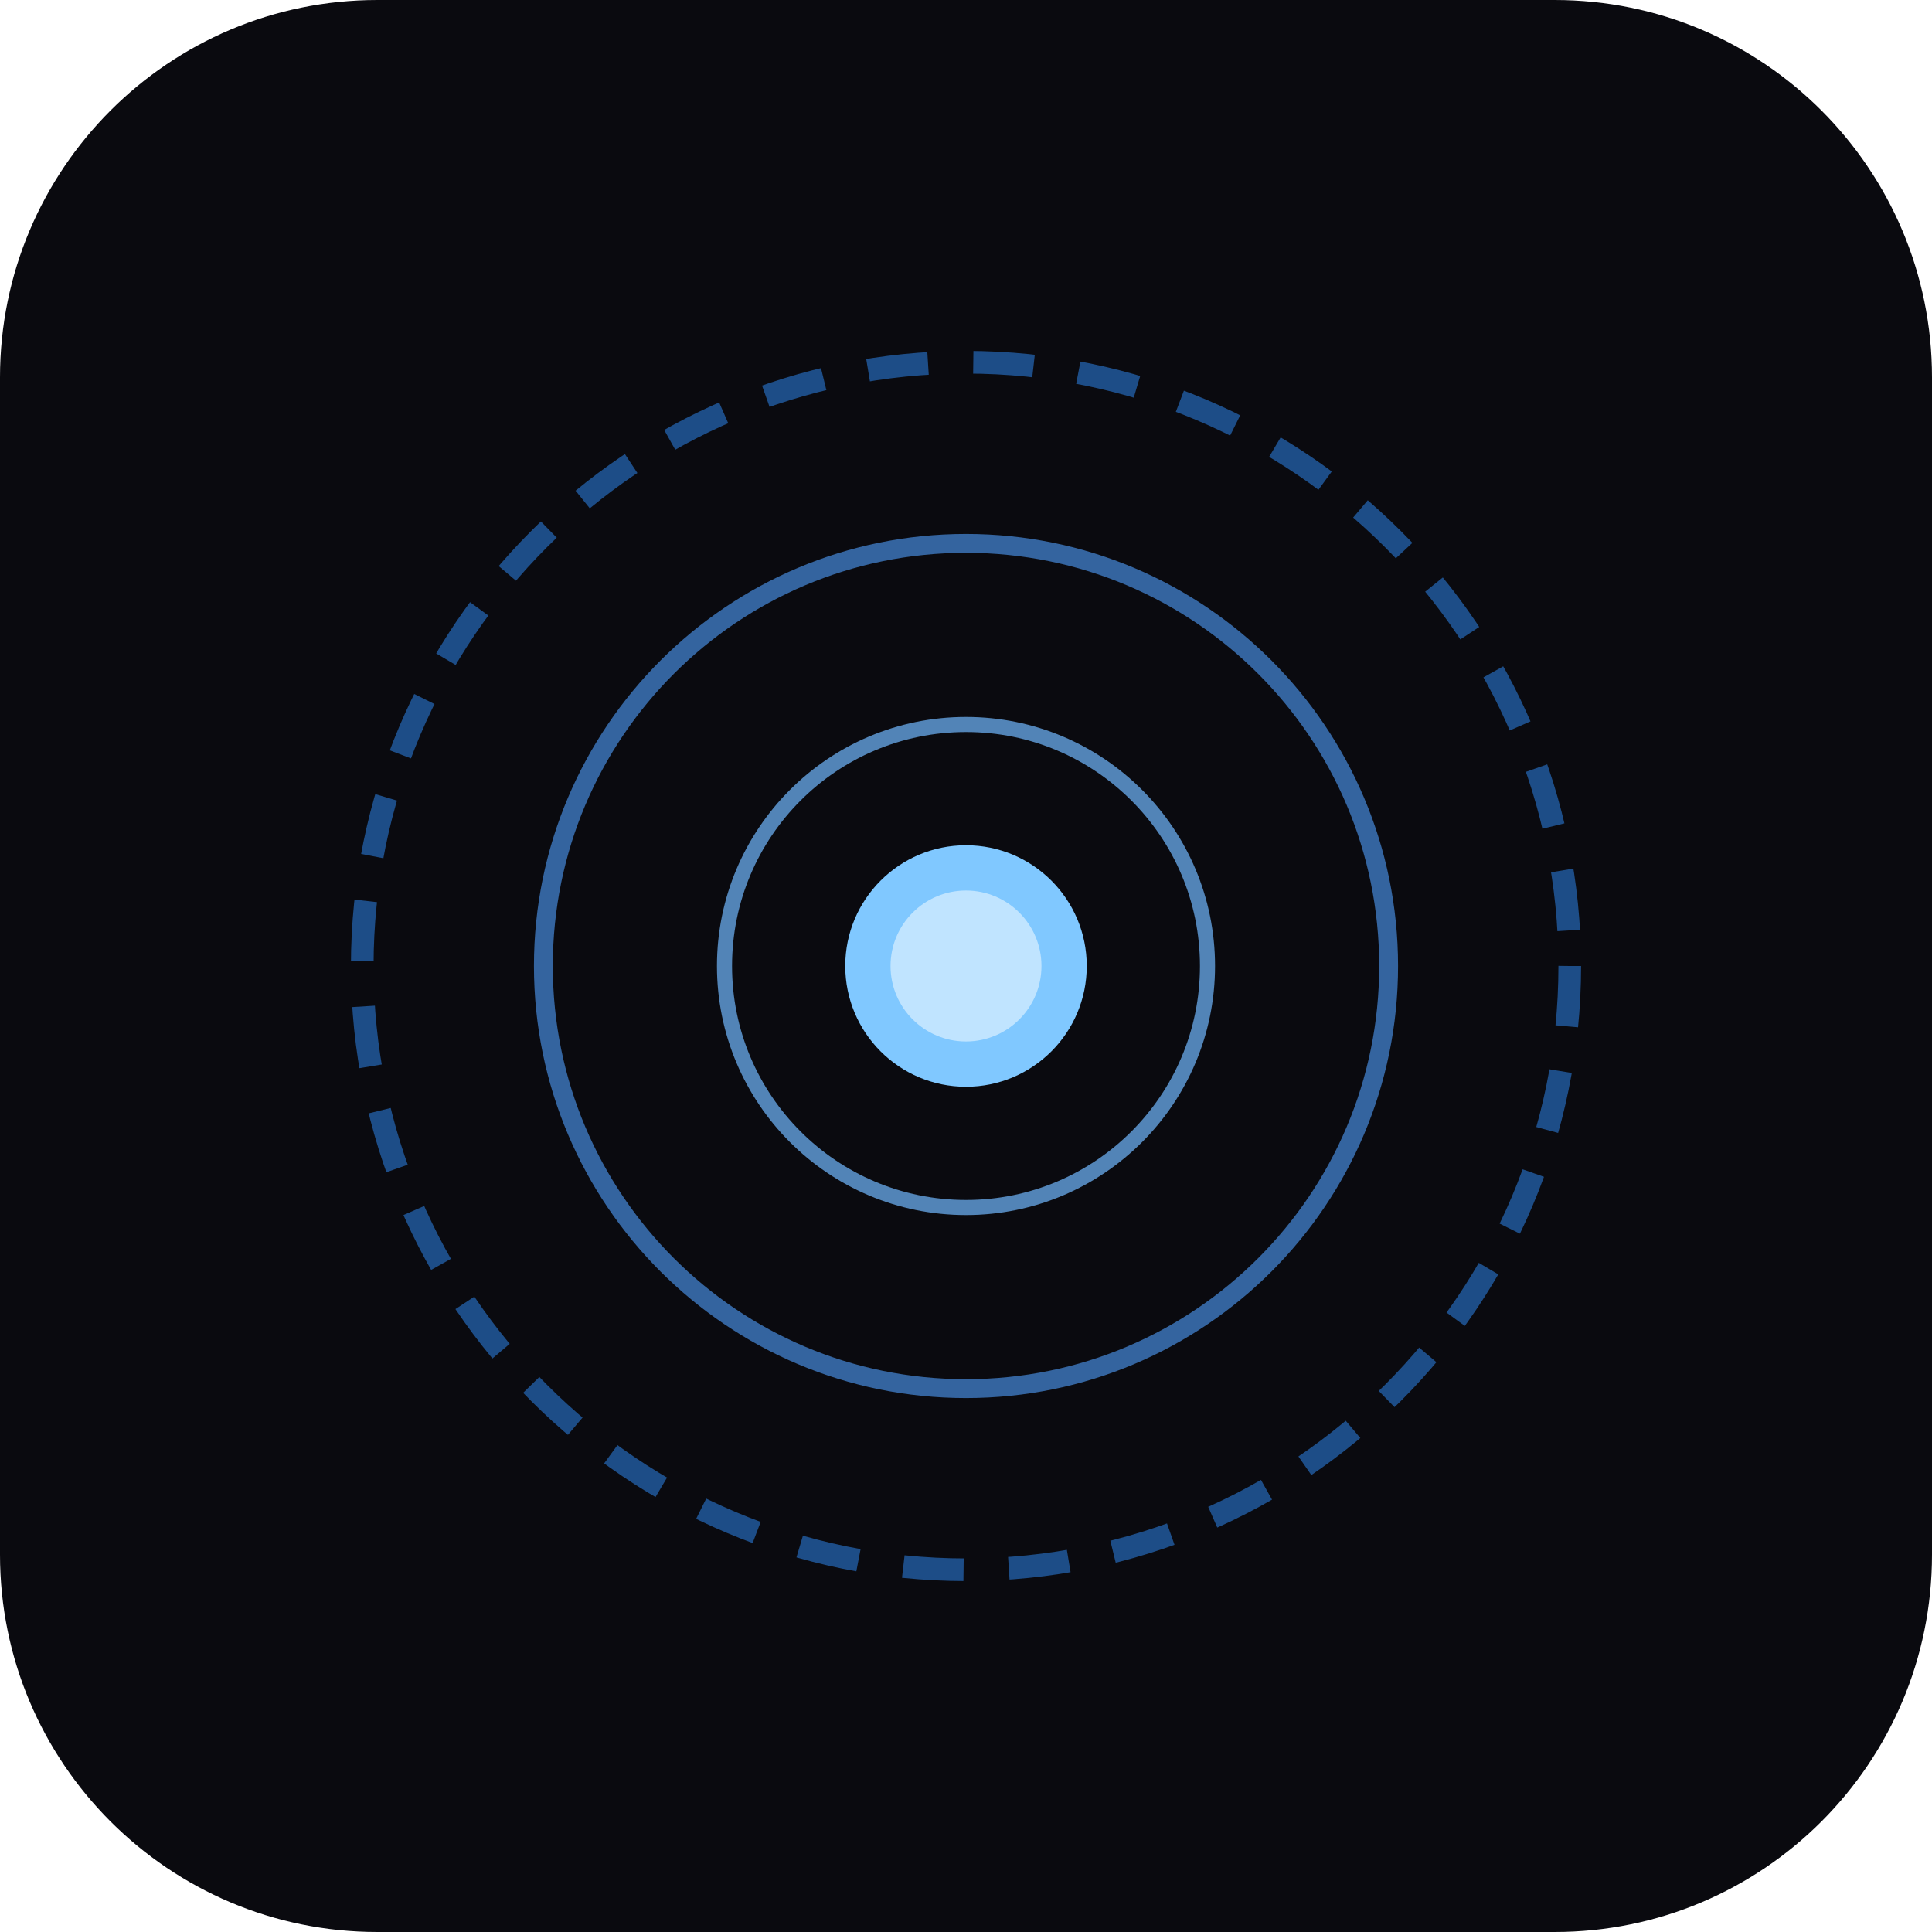
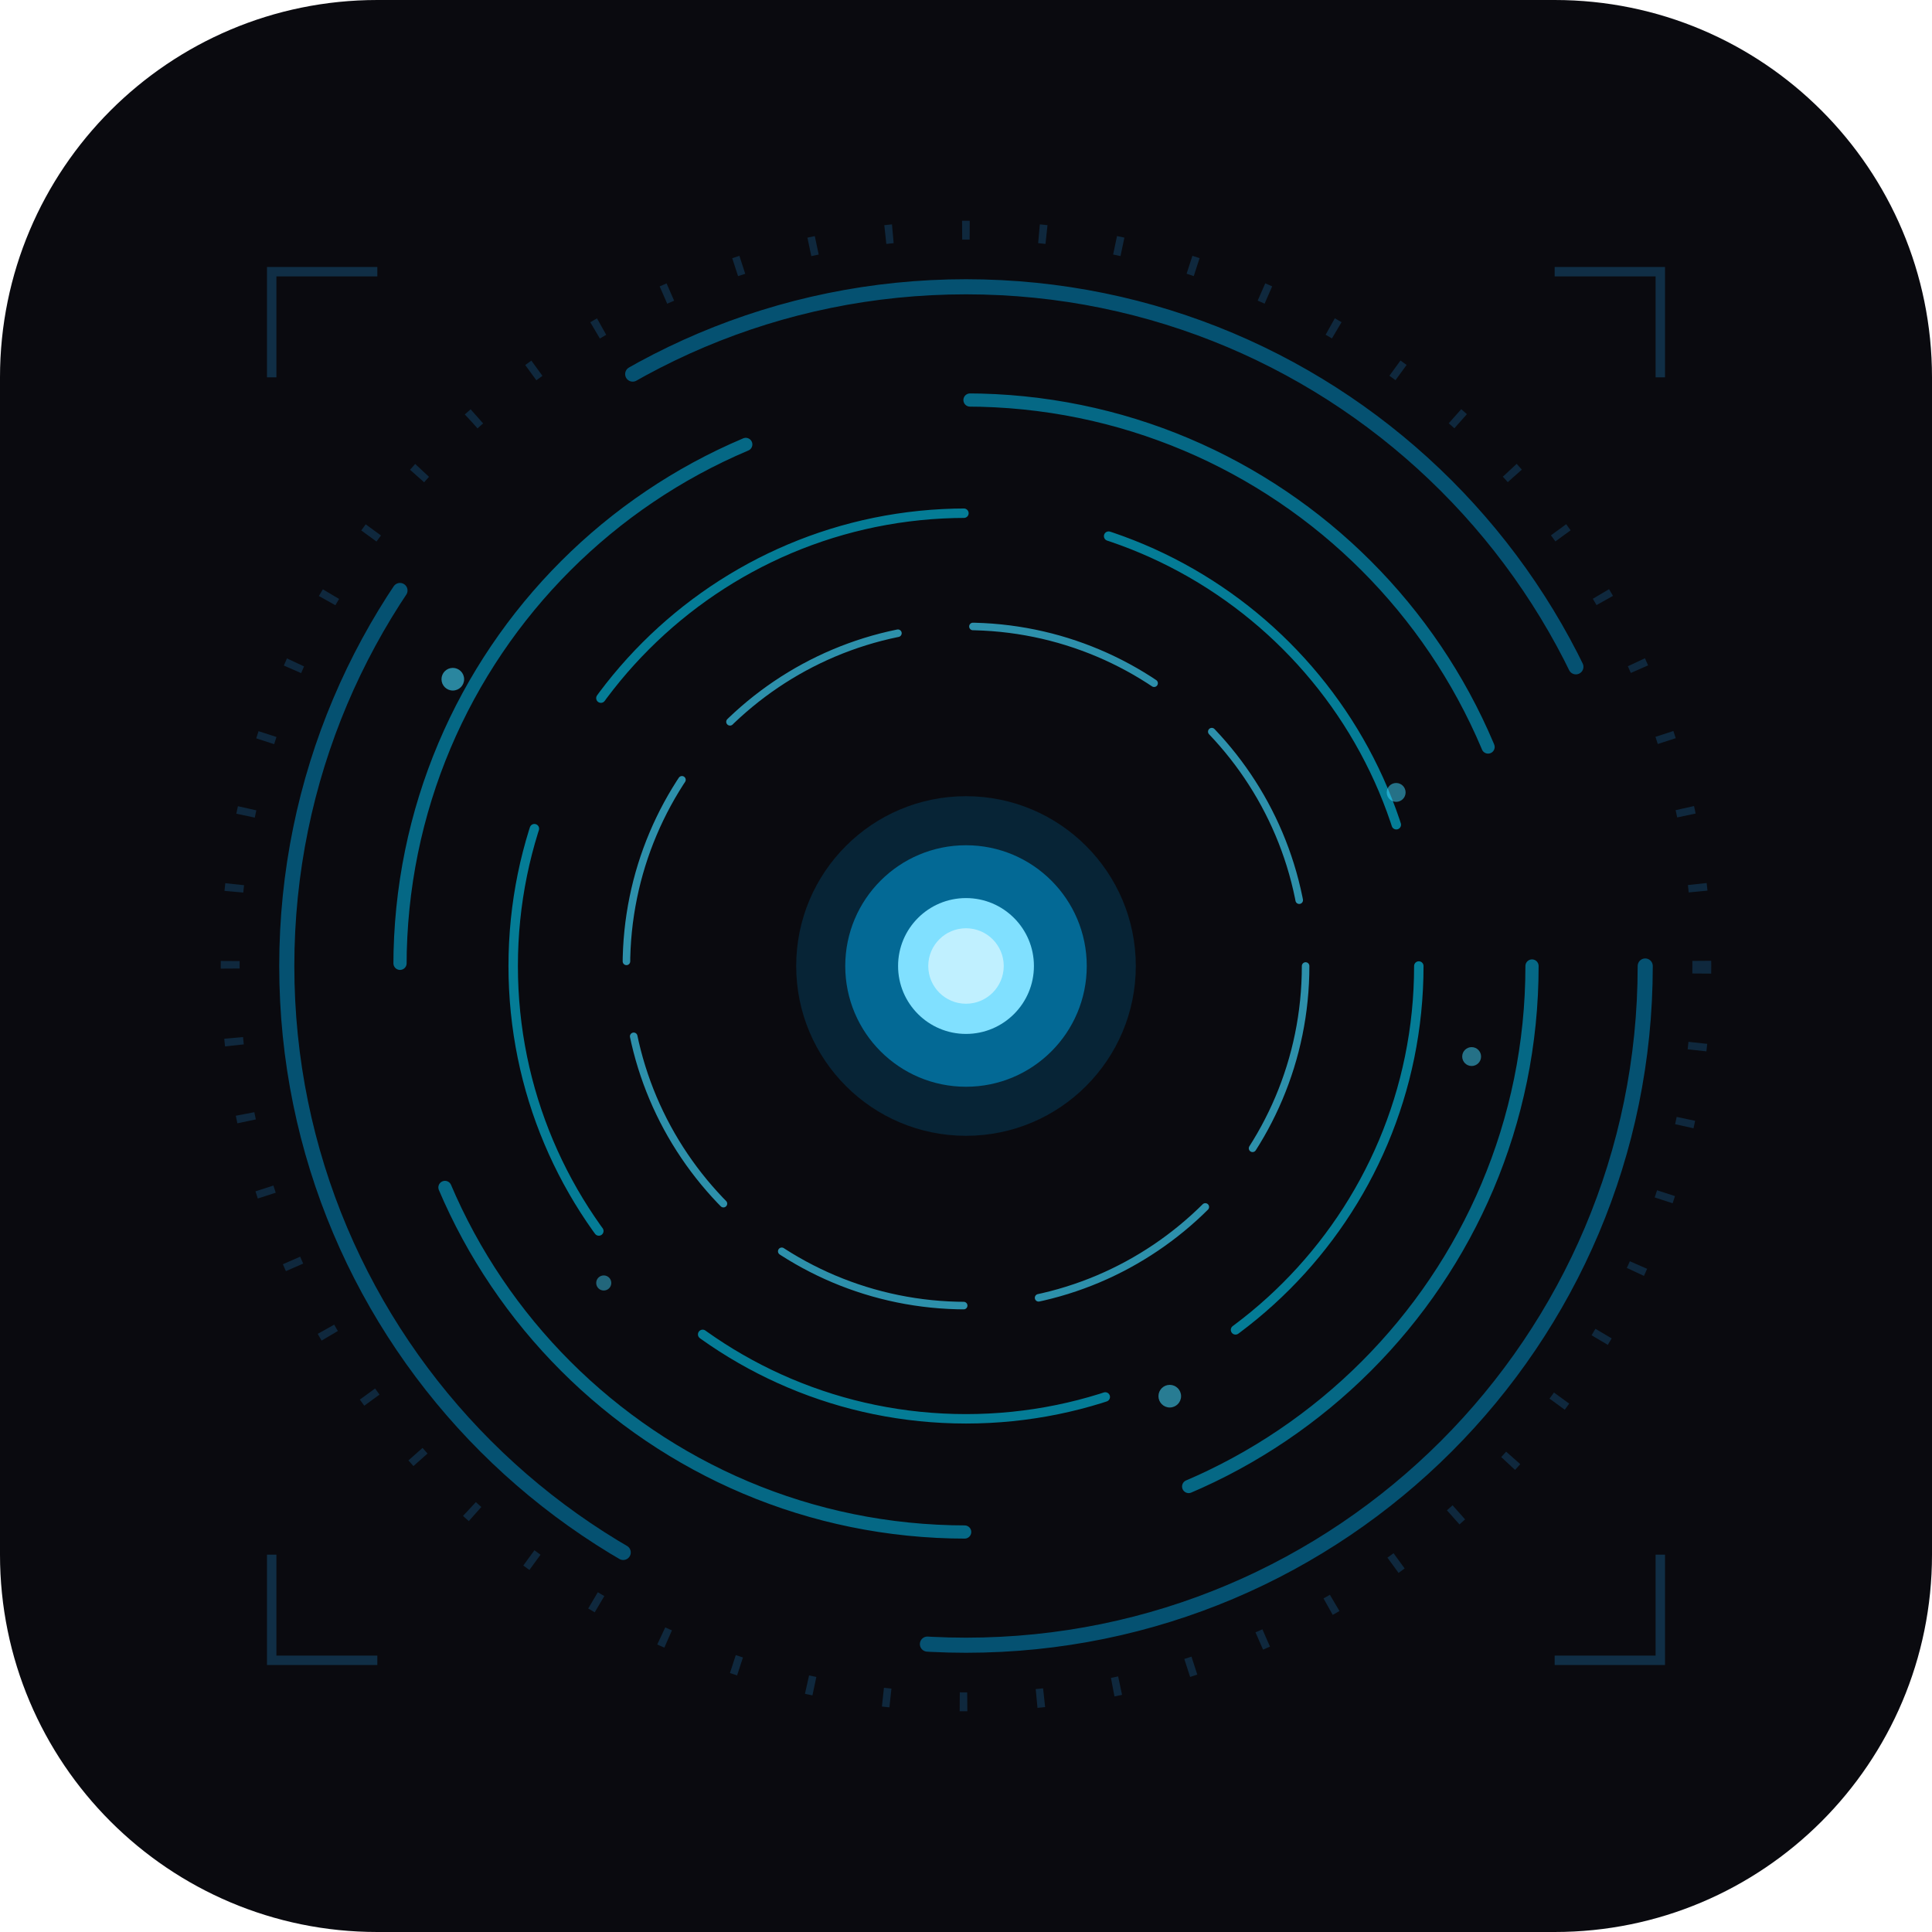
<svg xmlns="http://www.w3.org/2000/svg" viewBox="0 0 512 512">
  <rect width="512" height="512" rx="100" fill="#0a0a0f" />
-   <circle cx="256" cy="256" r="160" fill="none" stroke="#3090ff" stroke-width="6" stroke-dasharray="16 12" opacity="0.5" />
-   <circle cx="256" cy="256" r="112" fill="none" stroke="#50a0ff" stroke-width="5" opacity="0.6" />
-   <circle cx="256" cy="256" r="64" fill="none" stroke="#70b8ff" stroke-width="4" opacity="0.7" />
-   <circle cx="256" cy="256" r="32" fill="#80c8ff" />
-   <circle cx="256" cy="256" r="20" fill="#c0e4ff" />
+   <circle cx="256" cy="256" r="195" fill="none" stroke="#1a6fa8" stroke-width="5" stroke-dasharray="2 18.4" opacity="0.3" />
+   <circle cx="256" cy="256" r="180" fill="none" stroke="#0098d4" stroke-width="4" stroke-dasharray="293 85" stroke-linecap="round" opacity="0.5" />
+   <circle cx="256" cy="256" r="150" fill="none" stroke="#00b4e6" stroke-width="3.5" stroke-dasharray="175 61" stroke-linecap="round" opacity="0.55" />
+   <circle cx="256" cy="256" r="120" fill="none" stroke="#00c8f0" stroke-width="2.5" stroke-dasharray="112 39" stroke-linecap="round" opacity="0.6" />
+   <circle cx="256" cy="256" r="90" fill="none" stroke="#40d8ff" stroke-width="2" stroke-dasharray="51 20" stroke-linecap="round" opacity="0.65" />
+   <circle cx="256" cy="256" r="45" fill="#006090" opacity="0.3" />
+   <circle cx="256" cy="256" r="32" fill="#0098d4" opacity="0.6" />
+   <circle cx="256" cy="256" r="18" fill="#80e0ff" />
+   <circle cx="256" cy="256" r="10" fill="#c0f0ff" />
+   <circle cx="120" cy="180" r="3" fill="#40d8ff" opacity="0.6" />
+   <circle cx="370" cy="210" r="2.5" fill="#40d8ff" opacity="0.5" />
+   <circle cx="310" cy="370" r="3" fill="#40d8ff" opacity="0.55" />
+   <circle cx="160" cy="340" r="2" fill="#40d8ff" opacity="0.45" />
+   <circle cx="390" cy="280" r="2.5" fill="#40d8ff" opacity="0.5" />
+   <g stroke="#1a6fa8" stroke-width="2.5" fill="none" opacity="0.35">
+     <path d="M72 100 L72 72 L100 72" />
+     <path d="M440 100 L440 72 L412 72" />
+     <path d="M72 412 L72 440 L100 440" />
+     <path d="M440 412 L440 440 L412 440" />
+   </g>
</svg>
